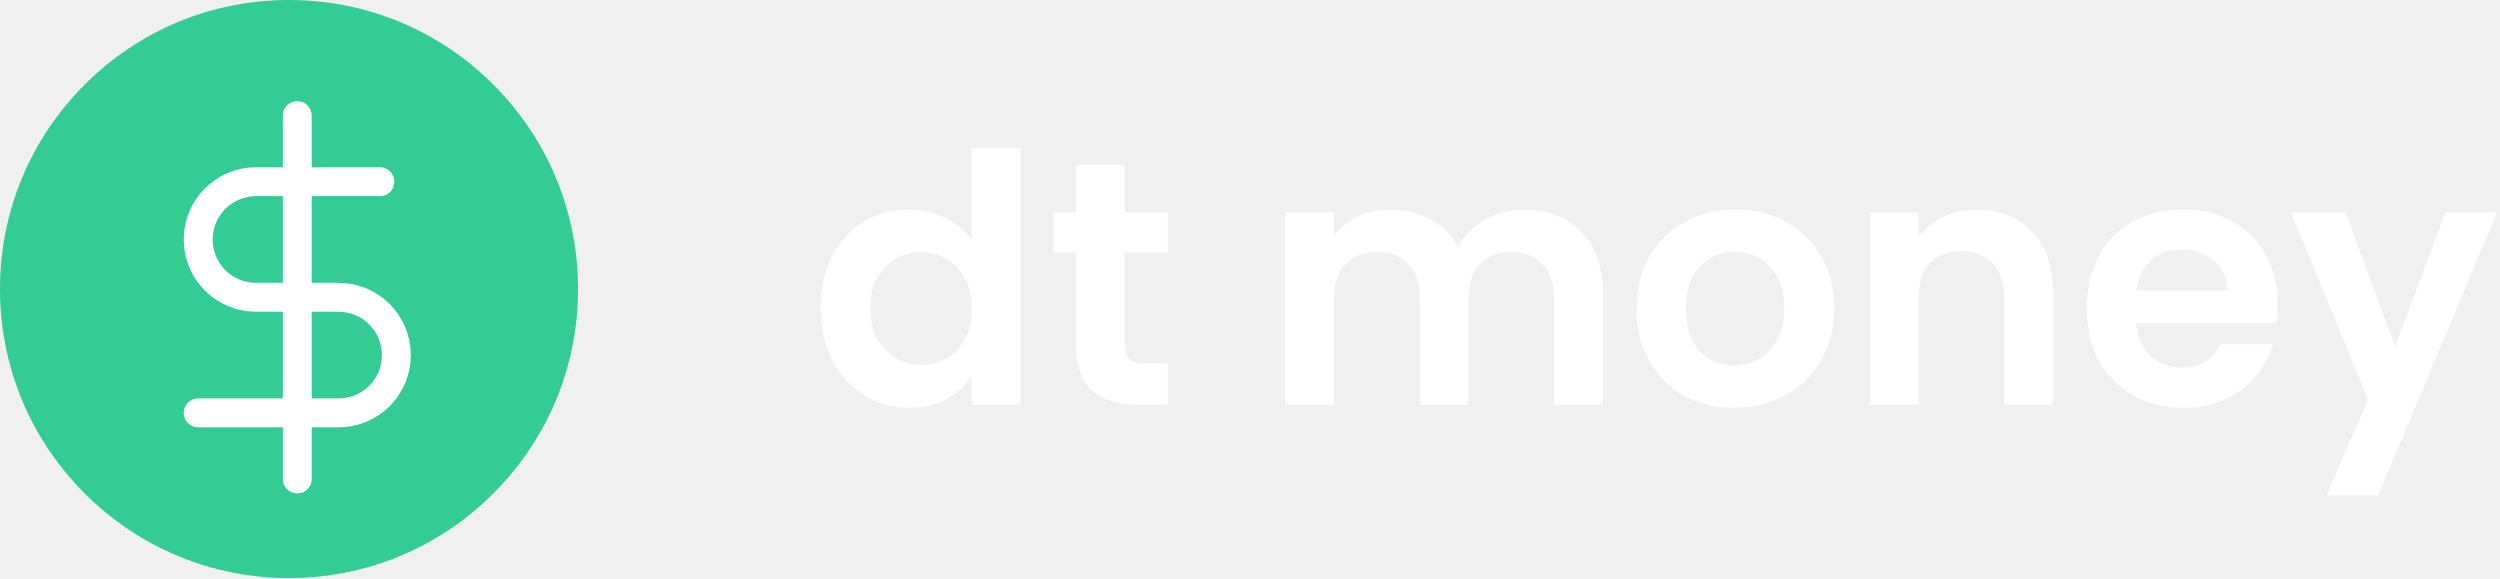
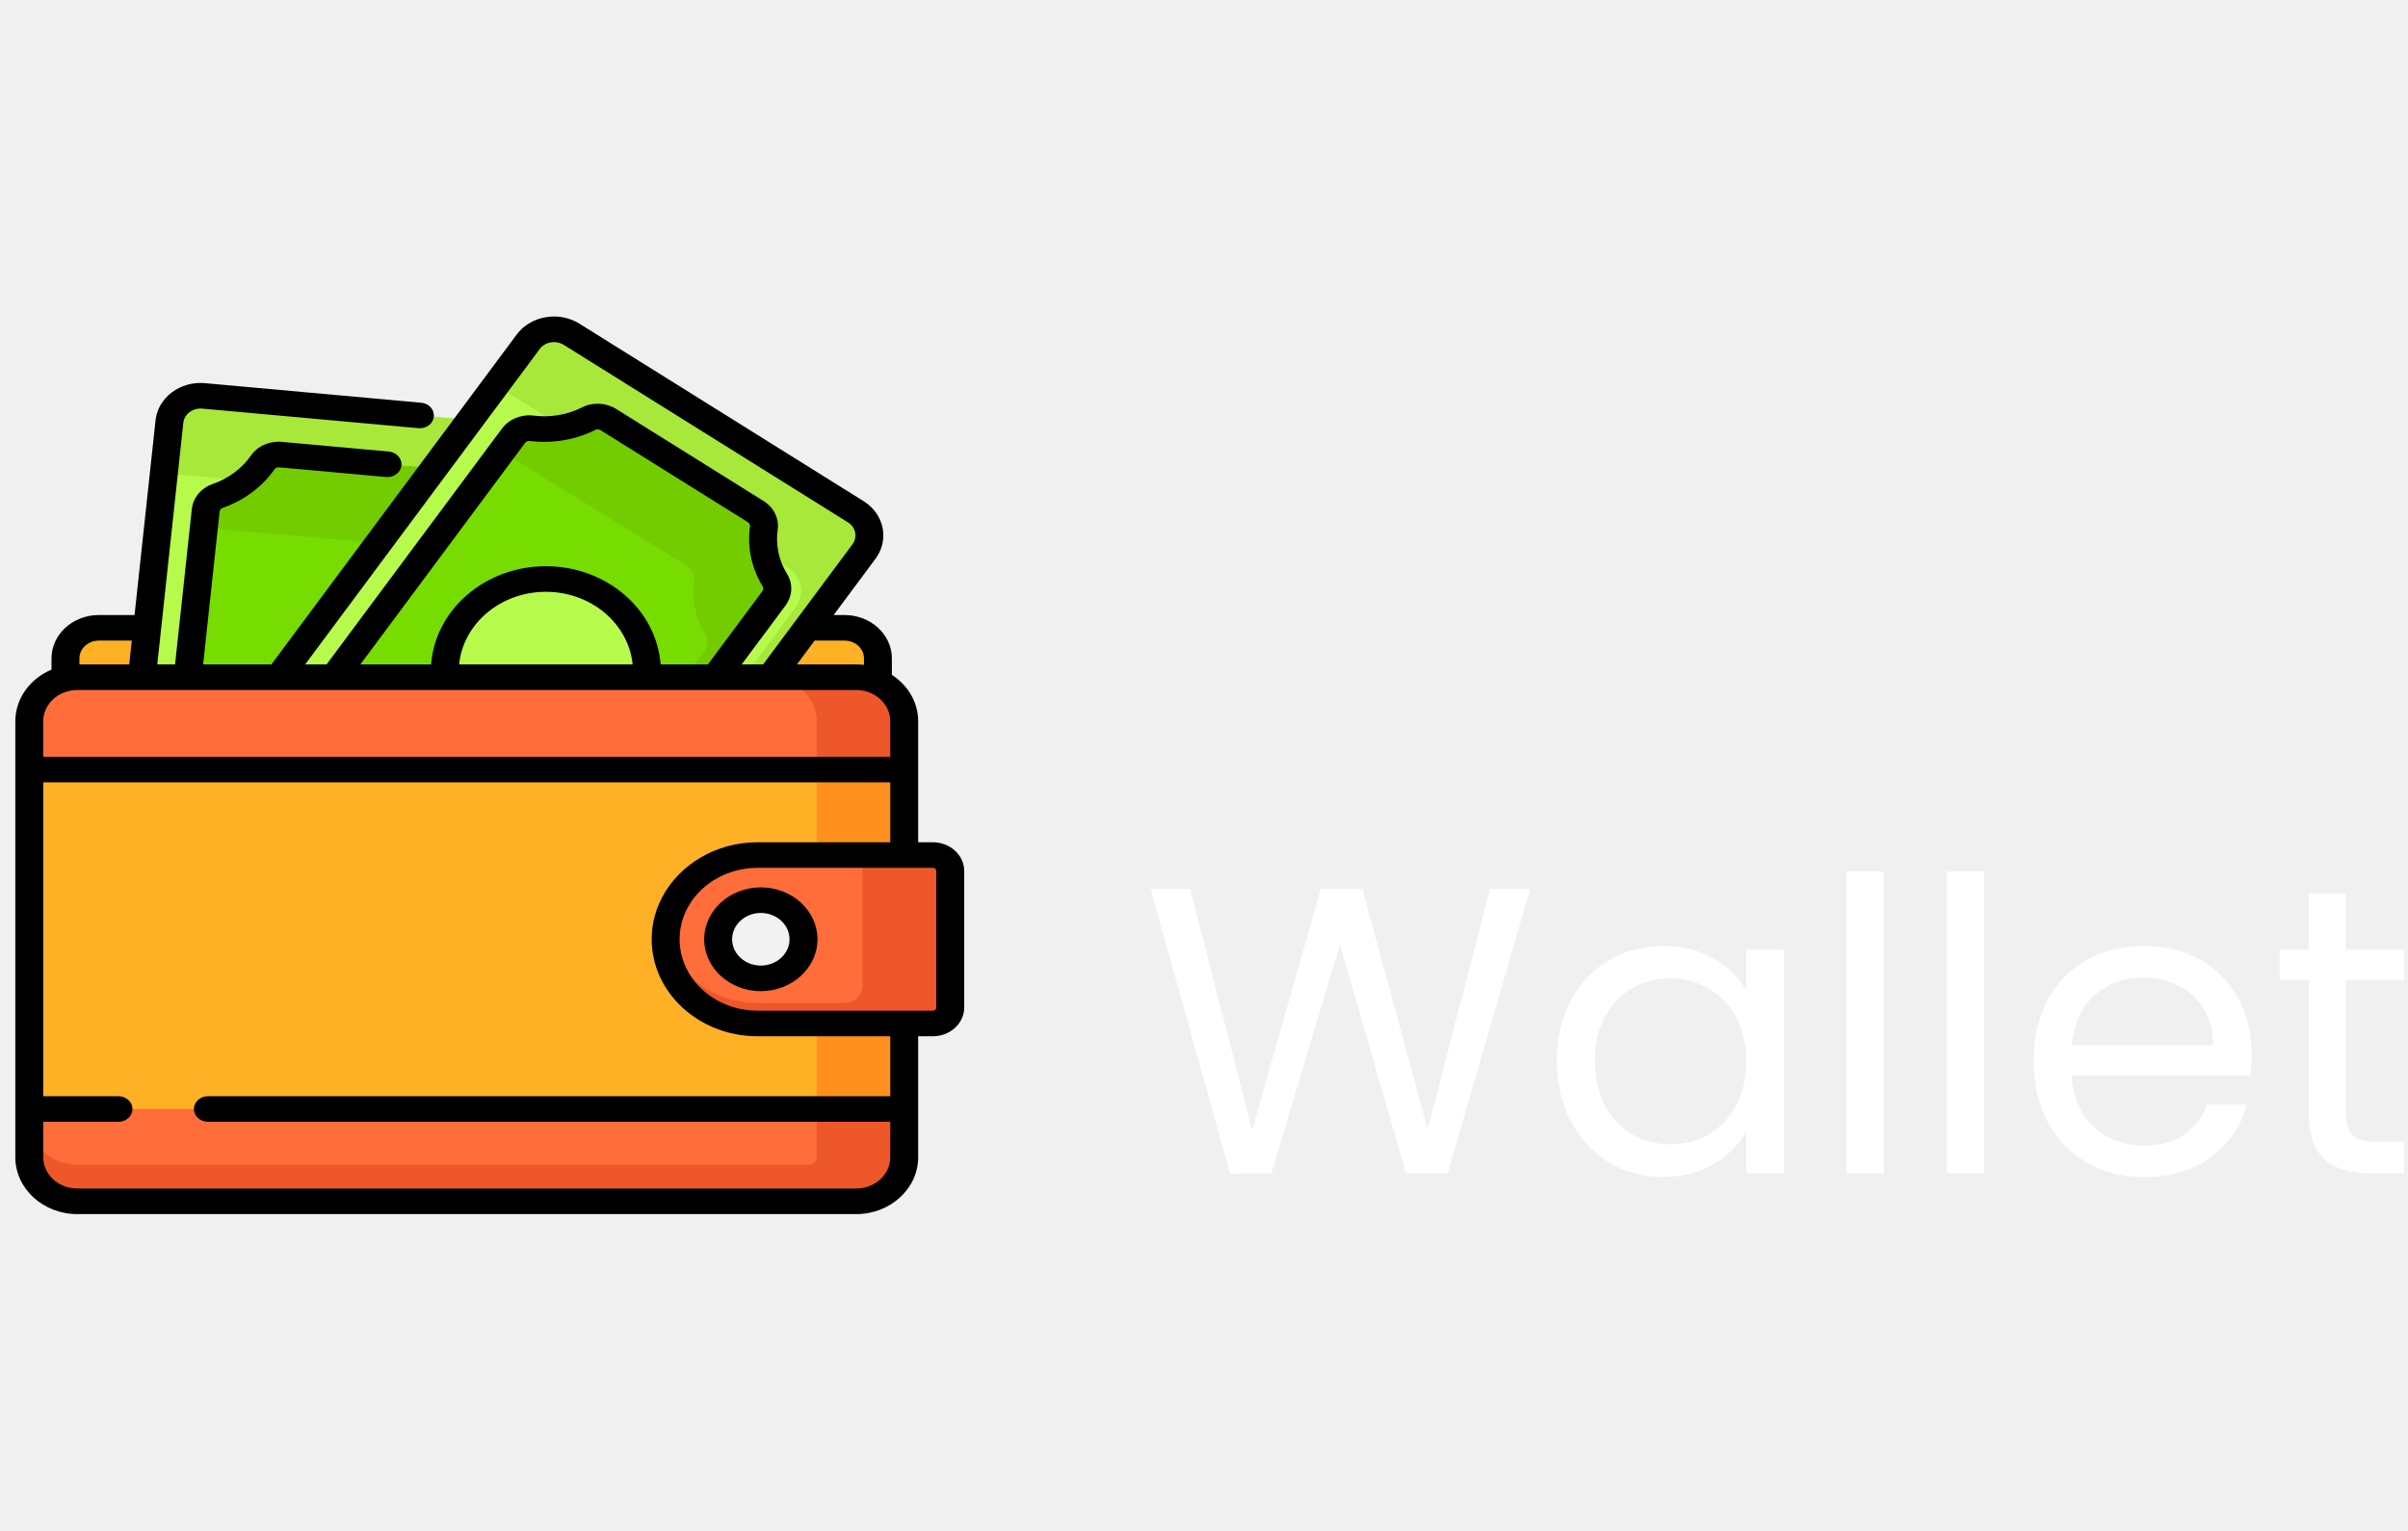
- <svg xmlns="http://www.w3.org/2000/svg" width="173" height="40" viewBox="0 0 173 40" fill="none">
-   <path d="M56.792 21.304C56.792 19.96 57.056 18.768 57.584 17.728C58.128 16.688 58.864 15.888 59.792 15.328C60.72 14.768 61.752 14.488 62.888 14.488C63.752 14.488 64.576 14.68 65.36 15.064C66.144 15.432 66.768 15.928 67.232 16.552V10.24H70.64V28H67.232V26.032C66.816 26.688 66.232 27.216 65.48 27.616C64.728 28.016 63.856 28.216 62.864 28.216C61.744 28.216 60.72 27.928 59.792 27.352C58.864 26.776 58.128 25.968 57.584 24.928C57.056 23.872 56.792 22.664 56.792 21.304ZM67.256 21.352C67.256 20.536 67.096 19.84 66.776 19.264C66.456 18.672 66.024 18.224 65.48 17.92C64.936 17.6 64.352 17.44 63.728 17.44C63.104 17.44 62.528 17.592 62 17.896C61.472 18.2 61.04 18.648 60.704 19.24C60.384 19.816 60.224 20.504 60.224 21.304C60.224 22.104 60.384 22.808 60.704 23.416C61.04 24.008 61.472 24.464 62 24.784C62.544 25.104 63.12 25.264 63.728 25.264C64.352 25.264 64.936 25.112 65.48 24.808C66.024 24.488 66.456 24.04 66.776 23.464C67.096 22.872 67.256 22.168 67.256 21.352Z" fill="white" />
-   <path d="M77.834 17.464V23.896C77.834 24.344 77.938 24.672 78.146 24.88C78.37 25.072 78.738 25.168 79.25 25.168H80.81V28H78.698C75.866 28 74.45 26.624 74.45 23.872V17.464H72.866V14.704H74.45V11.416H77.834V14.704H80.81V17.464H77.834Z" fill="white" />
-   <path d="M105.457 14.512C107.089 14.512 108.401 15.016 109.393 16.024C110.401 17.016 110.905 18.408 110.905 20.2V28H107.545V20.656C107.545 19.616 107.281 18.824 106.753 18.28C106.225 17.72 105.505 17.44 104.593 17.44C103.681 17.44 102.953 17.72 102.409 18.28C101.881 18.824 101.617 19.616 101.617 20.656V28H98.257V20.656C98.257 19.616 97.993 18.824 97.465 18.28C96.937 17.72 96.217 17.44 95.305 17.44C94.377 17.44 93.641 17.72 93.097 18.28C92.569 18.824 92.305 19.616 92.305 20.656V28H88.945V14.704H92.305V16.312C92.737 15.752 93.289 15.312 93.961 14.992C94.649 14.672 95.401 14.512 96.217 14.512C97.257 14.512 98.185 14.736 99.001 15.184C99.817 15.616 100.449 16.24 100.897 17.056C101.329 16.288 101.953 15.672 102.769 15.208C103.601 14.744 104.497 14.512 105.457 14.512Z" fill="white" />
-   <path d="M119.997 28.216C118.717 28.216 117.565 27.936 116.541 27.376C115.517 26.8 114.709 25.992 114.117 24.952C113.541 23.912 113.253 22.712 113.253 21.352C113.253 19.992 113.549 18.792 114.141 17.752C114.749 16.712 115.573 15.912 116.613 15.352C117.653 14.776 118.813 14.488 120.093 14.488C121.373 14.488 122.533 14.776 123.573 15.352C124.613 15.912 125.429 16.712 126.021 17.752C126.629 18.792 126.933 19.992 126.933 21.352C126.933 22.712 126.621 23.912 125.997 24.952C125.389 25.992 124.557 26.8 123.501 27.376C122.461 27.936 121.293 28.216 119.997 28.216ZM119.997 25.288C120.605 25.288 121.173 25.144 121.701 24.856C122.245 24.552 122.677 24.104 122.997 23.512C123.317 22.92 123.477 22.2 123.477 21.352C123.477 20.088 123.141 19.12 122.469 18.448C121.813 17.76 121.005 17.416 120.045 17.416C119.085 17.416 118.277 17.76 117.621 18.448C116.981 19.12 116.661 20.088 116.661 21.352C116.661 22.616 116.973 23.592 117.597 24.28C118.237 24.952 119.037 25.288 119.997 25.288Z" fill="white" />
-   <path d="M136.766 14.512C138.35 14.512 139.63 15.016 140.606 16.024C141.582 17.016 142.07 18.408 142.07 20.2V28H138.71V20.656C138.71 19.6 138.446 18.792 137.918 18.232C137.39 17.656 136.67 17.368 135.758 17.368C134.83 17.368 134.094 17.656 133.55 18.232C133.022 18.792 132.758 19.6 132.758 20.656V28H129.398V14.704H132.758V16.36C133.206 15.784 133.774 15.336 134.462 15.016C135.166 14.68 135.934 14.512 136.766 14.512Z" fill="white" />
-   <path d="M157.625 21.064C157.625 21.544 157.593 21.976 157.529 22.36H147.809C147.889 23.32 148.225 24.072 148.817 24.616C149.409 25.16 150.137 25.432 151.001 25.432C152.249 25.432 153.137 24.896 153.665 23.824H157.289C156.905 25.104 156.169 26.16 155.081 26.992C153.993 27.808 152.657 28.216 151.073 28.216C149.793 28.216 148.641 27.936 147.617 27.376C146.609 26.8 145.817 25.992 145.241 24.952C144.681 23.912 144.401 22.712 144.401 21.352C144.401 19.976 144.681 18.768 145.241 17.728C145.801 16.688 146.585 15.888 147.593 15.328C148.601 14.768 149.761 14.488 151.073 14.488C152.337 14.488 153.465 14.76 154.457 15.304C155.465 15.848 156.241 16.624 156.785 17.632C157.345 18.624 157.625 19.768 157.625 21.064ZM154.145 20.104C154.129 19.24 153.817 18.552 153.209 18.04C152.601 17.512 151.857 17.248 150.977 17.248C150.145 17.248 149.441 17.504 148.865 18.016C148.305 18.512 147.961 19.208 147.833 20.104H154.145Z" fill="white" />
-   <path d="M172.798 14.704L164.566 34.288H160.99L163.87 27.664L158.542 14.704H162.31L165.742 23.992L169.222 14.704H172.798Z" fill="white" />
-   <path d="M34.142 5.858C30.365 2.08 25.342 0 20 0C14.658 0 9.635 2.08 5.858 5.858C2.08 9.635 0 14.658 0 20C0 25.342 2.08 30.365 5.858 34.142C9.635 37.92 14.658 40 20 40C25.342 40 30.365 37.92 34.142 34.142C37.92 30.365 40 25.342 40 20C40 14.658 37.92 9.635 34.142 5.858Z" fill="#33CC95" />
-   <g clip-path="url(#clip0)">
-     <path d="M20.571 8V33.143" stroke="white" stroke-width="2" stroke-linecap="round" stroke-linejoin="round" />
-     <path d="M26.286 12.571H17.714C16.653 12.571 15.636 12.993 14.886 13.743C14.136 14.493 13.714 15.511 13.714 16.571C13.714 17.632 14.136 18.65 14.886 19.4C15.636 20.15 16.653 20.571 17.714 20.571H23.429C24.489 20.571 25.507 20.993 26.257 21.743C27.007 22.493 27.429 23.511 27.429 24.571C27.429 25.632 27.007 26.65 26.257 27.4C25.507 28.15 24.489 28.571 23.429 28.571H13.714" stroke="white" stroke-width="2" stroke-linecap="round" stroke-linejoin="round" />
-   </g>
-   <defs>
-     <clipPath id="clip0">
-       <rect width="27.429" height="27.429" fill="white" transform="translate(6.85715 6.85714)" />
-     </clipPath>
-   </defs>
+ <svg xmlns="http://www.w3.org/2000/svg" width="173" height="110" viewBox="0 0 295 110" fill="none">
+   <path d="M103.469 38.152H12.104C9.848 38.152 8.02 39.828 8.02 41.896V51.952H107.553V41.896C107.553 39.828 105.724 38.152 103.469 38.152Z" fill="#FFB125" />
+   <path d="M70.299 17.362L62.025 94.142C61.817 96.071 59.943 97.48 57.839 97.29L15.916 93.493C13.812 93.303 12.275 91.585 12.483 89.656L20.756 12.876C20.964 10.947 22.838 9.538 24.942 9.729L66.865 13.525C68.969 13.715 70.507 15.433 70.299 17.362Z" fill="#B6FA4C" />
+   <path d="M66.865 13.525L24.942 9.729C22.838 9.538 20.964 10.947 20.756 12.876L20.014 19.764C20.643 19.471 21.366 19.331 22.12 19.4L64.043 23.196C66.147 23.386 67.684 25.104 67.477 27.033L59.945 96.925C61.071 96.401 61.892 95.38 62.025 94.142L70.299 17.362C70.507 15.433 68.969 13.715 66.865 13.525Z" fill="#A8E83A" />
+   <path d="M25.2 23.763L19.164 79.776C19.078 80.578 19.489 81.36 20.235 81.786C22.291 82.96 23.882 84.722 24.757 86.791C25.071 87.535 25.822 88.048 26.688 88.126L48.42 90.094C49.286 90.173 50.132 89.804 50.599 89.132C51.899 87.259 53.836 85.817 56.102 85.033C56.924 84.749 57.495 84.057 57.581 83.255L63.617 27.242C63.704 26.44 63.292 25.659 62.546 25.233C60.491 24.058 58.899 22.296 58.025 20.227C57.71 19.483 56.959 18.97 56.093 18.892L34.361 16.924C33.495 16.846 32.649 17.214 32.182 17.887C30.883 19.759 28.946 21.201 26.679 21.985C25.857 22.269 25.286 22.961 25.2 23.763Z" fill="#77DD00" />
+   <path d="M62.546 25.232C60.491 24.058 58.899 22.296 58.025 20.227C57.71 19.483 56.959 18.97 56.093 18.892L34.361 16.924C33.495 16.845 32.649 17.213 32.182 17.886C30.883 19.759 28.946 21.201 26.679 21.985C25.857 22.269 25.287 22.961 25.2 23.763L24.97 25.895L53.13 28.365C53.996 28.444 54.747 28.957 55.061 29.7C55.936 31.769 57.527 33.531 59.583 34.706C60.328 35.132 60.74 35.914 60.654 36.715L55.419 85.296C55.643 85.202 55.87 85.113 56.102 85.033C56.925 84.749 57.495 84.056 57.582 83.255L63.618 27.242C63.704 26.44 63.292 25.659 62.546 25.232Z" fill="#73CC00" />
+   <path d="M105.845 28.801L58.446 92.558C57.256 94.16 54.874 94.573 53.127 93.482L18.315 71.735C16.568 70.644 16.117 68.461 17.308 66.859L64.706 3.102C65.897 1.5 68.278 1.087 70.025 2.179L104.838 23.925C106.585 25.017 107.036 27.2 105.845 28.801Z" fill="#B6FA4C" />
+   <path d="M104.838 23.925L70.025 2.178C68.278 1.087 65.897 1.5 64.706 3.102L60.652 8.556C61.004 8.657 61.345 8.805 61.666 9.005L96.478 30.752C98.225 31.843 98.676 34.026 97.486 35.628L54.141 93.931C55.708 94.381 57.474 93.866 58.447 92.558L105.845 28.801C107.036 27.2 106.585 25.017 104.838 23.925Z" fill="#A8E83A" />
+   <path d="M62.915 14.61L28.337 61.122C27.841 61.788 27.795 62.655 28.226 63.356C29.416 65.29 29.892 67.536 29.578 69.736C29.465 70.527 29.856 71.307 30.575 71.756L48.622 83.029C49.34 83.478 50.276 83.527 51.037 83.141C53.156 82.069 55.611 81.653 58.009 81.962C58.88 82.073 59.742 81.716 60.237 81.05L94.816 34.538C95.311 33.872 95.358 33.005 94.926 32.304C93.736 30.37 93.26 28.124 93.574 25.924C93.687 25.133 93.296 24.353 92.577 23.904L74.531 12.631C73.812 12.182 72.877 12.133 72.115 12.519C69.996 13.591 67.542 14.007 65.143 13.699C64.273 13.587 63.41 13.944 62.915 14.61Z" fill="#77DD00" />
+   <path d="M94.926 32.304C93.736 30.37 93.26 28.124 93.574 25.924C93.687 25.133 93.296 24.353 92.577 23.904L74.531 12.631C73.812 12.182 72.877 12.133 72.115 12.519C69.996 13.591 67.542 14.007 65.143 13.699C64.273 13.587 63.41 13.944 62.915 14.61L61.474 16.548L84.028 30.485C84.747 30.933 85.138 31.714 85.025 32.504C84.711 34.705 85.187 36.95 86.377 38.884C86.808 39.586 86.762 40.453 86.267 41.118L55.968 81.874C56.647 81.847 57.33 81.874 58.009 81.961C58.88 82.073 59.742 81.716 60.237 81.05L94.816 34.538C95.311 33.872 95.358 33.005 94.926 32.304Z" fill="#73CC00" />
+   <path d="M66.872 54.873C73.712 54.873 79.256 49.791 79.256 43.521C79.256 37.251 73.712 32.169 66.872 32.169C60.032 32.169 54.488 37.251 54.488 43.521C54.488 49.791 60.032 54.873 66.872 54.873Z" fill="#B6FA4C" />
+   <path d="M104.883 108.433H9.477C6.224 108.433 3.587 106.016 3.587 103.034V49.603C3.587 46.621 6.224 44.204 9.477 44.204H104.883C108.136 44.204 110.773 46.621 110.773 49.603V103.034C110.774 106.016 108.136 108.433 104.883 108.433Z" fill="#FFB125" />
+   <path d="M104.883 44.204H94.168C97.421 44.204 100.058 46.621 100.058 49.603V103.034C100.058 106.016 97.421 108.433 94.168 108.433H104.883C108.136 108.433 110.773 106.016 110.773 103.034V49.603C110.774 46.621 108.136 44.204 104.883 44.204Z" fill="#FF901D" />
+   <path d="M114.279 65.998H92.806C86.588 65.998 81.547 70.618 81.547 76.318C81.547 82.018 86.588 86.639 92.806 86.639H114.279C115.458 86.639 116.413 85.763 116.413 84.683V67.954C116.413 66.874 115.458 65.998 114.279 65.998Z" fill="#FF6D3A" />
+   <path d="M114.279 65.998H103.526C104.705 65.998 105.66 66.874 105.66 67.954V82.045C105.66 83.197 104.641 84.131 103.384 84.131H92.806C87.051 84.131 82.308 80.172 81.633 75.064C81.578 75.476 81.547 75.894 81.547 76.318C81.547 82.018 86.588 86.639 92.806 86.639H103.526H114.279C115.458 86.639 116.413 85.763 116.413 84.683V82.175V67.954C116.413 66.874 115.458 65.998 114.279 65.998Z" fill="#ED5729" />
+   <path d="M104.883 44.204H9.477C6.224 44.204 3.587 46.621 3.587 49.603V55.52H110.774V49.603C110.774 46.621 108.136 44.204 104.883 44.204Z" fill="#FF6D3A" />
+   <path d="M109.768 46.584C109.556 46.297 109.315 46.03 109.048 45.785C109.045 45.783 109.042 45.78 109.039 45.777C108.775 45.536 108.486 45.318 108.176 45.126C108.098 45.078 108.018 45.031 107.937 44.986C107.817 44.919 107.693 44.857 107.567 44.797C107.485 44.759 107.403 44.722 107.319 44.687C106.576 44.378 105.752 44.204 104.883 44.204H94.168C97.421 44.204 100.058 46.621 100.058 49.603V55.52H110.773V49.603C110.773 48.672 110.516 47.795 110.062 47.03C109.972 46.877 109.873 46.728 109.768 46.584Z" fill="#ED5729" />
+   <path d="M9.477 108.433H104.883C108.136 108.433 110.773 106.016 110.773 103.034V97.117H3.587V103.034C3.587 106.016 6.224 108.433 9.477 108.433Z" fill="#FF6D3A" />
+   <path d="M100.058 97.117V103.034C100.058 103.037 100.058 103.04 100.058 103.043C100.057 103.541 99.602 103.94 99.058 103.94H9.477C6.224 103.94 3.587 101.522 3.587 98.541V103.034C3.587 106.016 6.224 108.433 9.477 108.433H94.168H104.884C105 108.433 105.115 108.429 105.23 108.423C105.266 108.421 105.301 108.418 105.337 108.415C105.417 108.41 105.496 108.403 105.575 108.394C105.614 108.39 105.653 108.386 105.693 108.381C105.771 108.371 105.849 108.359 105.926 108.347C105.961 108.341 105.995 108.336 106.03 108.33C106.139 108.31 106.248 108.288 106.355 108.263C106.355 108.263 106.355 108.263 106.356 108.263C106.403 108.252 106.449 108.238 106.495 108.226C106.728 108.166 106.956 108.094 107.176 108.009C107.264 107.974 107.351 107.938 107.437 107.901C107.523 107.863 107.607 107.823 107.691 107.781L107.691 107.781C107.858 107.698 108.02 107.608 108.176 107.511L108.177 107.511L108.177 107.511C108.31 107.428 108.439 107.34 108.564 107.248C108.57 107.243 108.576 107.239 108.582 107.235C108.708 107.141 108.831 107.042 108.948 106.939C109.087 106.817 109.219 106.69 109.345 106.557V106.556C109.541 106.348 109.72 106.126 109.88 105.892C109.884 105.886 109.889 105.88 109.893 105.873C109.952 105.786 110.009 105.698 110.062 105.608C110.062 105.608 110.062 105.608 110.062 105.607V105.607C110.205 105.367 110.327 105.115 110.429 104.854C110.441 104.825 110.451 104.795 110.462 104.765C110.487 104.698 110.51 104.631 110.532 104.563C110.543 104.529 110.554 104.494 110.564 104.46C110.584 104.391 110.603 104.323 110.621 104.254C110.628 104.222 110.637 104.191 110.644 104.159C110.667 104.059 110.688 103.959 110.705 103.858C110.705 103.857 110.706 103.857 110.706 103.856C110.706 103.856 110.706 103.855 110.706 103.855C110.725 103.736 110.739 103.616 110.75 103.495C110.753 103.464 110.756 103.434 110.758 103.403C110.767 103.281 110.773 103.158 110.773 103.034V98.541V97.117H100.058V97.117Z" fill="#ED5729" />
+   <path d="M93.206 81.111C96.094 81.111 98.434 78.966 98.434 76.319C98.434 73.673 96.094 71.527 93.206 71.527C90.319 71.527 87.979 73.673 87.979 76.319C87.979 78.966 90.319 81.111 93.206 81.111Z" fill="#F2F2F2" />
+   <path d="M114.279 64.43H112.483V55.52V49.603C112.483 47.256 111.209 45.177 109.262 43.915V41.896C109.262 38.967 106.663 36.585 103.469 36.585H102.128L107.258 29.684C108.978 27.371 108.324 24.206 105.8 22.63L70.988 0.883C69.766 0.119 68.293 -0.162 66.839 0.09C65.385 0.343 64.126 1.099 63.293 2.22L33.246 42.637H24.885L26.902 23.917C26.925 23.706 27.074 23.523 27.283 23.451C29.882 22.553 32.134 20.876 33.625 18.728C33.742 18.559 33.964 18.462 34.193 18.484L47.307 19.671C48.248 19.755 49.084 19.127 49.177 18.266C49.27 17.404 48.583 16.637 47.643 16.552L34.529 15.364C33.007 15.227 31.555 15.87 30.739 17.045C29.643 18.624 27.987 19.858 26.076 20.518C24.638 21.015 23.65 22.199 23.498 23.609L21.448 42.636H19.268L22.458 13.03C22.573 11.964 23.61 11.182 24.774 11.288L51.276 13.688C52.216 13.771 53.053 13.144 53.146 12.282C53.239 11.421 52.552 10.654 51.612 10.569L25.11 8.169C22.072 7.894 19.355 9.936 19.055 12.722L16.483 36.584H12.104C8.909 36.584 6.31 38.967 6.31 41.895V43.273C3.697 44.376 1.877 46.797 1.877 49.603V55.52V97.117V103.033C1.877 106.875 5.286 110 9.477 110H104.883C109.074 110 112.483 106.875 112.483 103.033V97.117V88.206H114.279C116.399 88.206 118.123 86.626 118.123 84.683V67.954C118.123 66.011 116.399 64.43 114.279 64.43ZM103.469 39.719C104.778 39.719 105.843 40.696 105.843 41.896V42.694C105.528 42.658 105.209 42.637 104.883 42.637H97.628L99.797 39.719H103.469V39.719ZM66.119 3.985C66.438 3.556 66.919 3.267 67.475 3.17C67.608 3.147 67.742 3.136 67.874 3.136C68.295 3.136 68.707 3.251 69.062 3.473L103.874 25.22C104.84 25.823 105.09 27.033 104.432 27.918L93.49 42.636H90.864L96.229 35.42C97.099 34.25 97.171 32.761 96.415 31.533C95.412 29.903 95.005 27.983 95.27 26.127C95.467 24.746 94.804 23.398 93.54 22.608L75.494 11.335C74.23 10.546 72.619 10.473 71.289 11.146C69.502 12.051 67.403 12.406 65.381 12.146C63.881 11.954 62.359 12.574 61.502 13.727L40.01 42.636H37.384L66.119 3.985ZM66.872 30.602C59.426 30.602 53.313 35.924 52.815 42.636H44.148L64.328 15.492C64.328 15.492 64.328 15.492 64.328 15.492C64.442 15.338 64.632 15.246 64.828 15.246C64.854 15.246 64.88 15.248 64.906 15.251C67.657 15.604 70.51 15.121 72.941 13.891C73.133 13.794 73.378 13.808 73.568 13.926L91.614 25.199C91.803 25.317 91.907 25.522 91.879 25.721C91.519 28.245 92.072 30.856 93.437 33.074C93.546 33.252 93.533 33.48 93.403 33.655L86.726 42.636H80.93C80.431 35.924 74.319 30.602 66.872 30.602ZM77.501 42.637H56.244C56.734 37.655 61.312 33.737 66.872 33.737C72.432 33.737 77.011 37.655 77.501 42.637ZM9.73 41.895C9.73 40.695 10.795 39.719 12.104 39.719H16.145L15.831 42.636H9.73V41.895ZM5.297 49.603C5.297 47.49 7.172 45.771 9.477 45.771H104.883C107.189 45.771 109.064 47.49 109.064 49.603V53.952H5.297V49.603ZM109.064 95.55H25.466C24.521 95.55 23.756 96.251 23.756 97.117C23.756 97.983 24.522 98.684 25.466 98.684H109.064V103.034C109.064 105.146 107.189 106.865 104.883 106.865H9.477C7.172 106.865 5.297 105.146 5.297 103.034V98.684H14.517C15.462 98.684 16.227 97.983 16.227 97.117C16.227 96.251 15.462 95.55 14.517 95.55H5.297V57.087H109.064V64.43H92.806H92.806C87.683 64.43 83.246 67.168 81.14 71.129C81.133 71.143 81.125 71.156 81.118 71.169C81.1 71.203 81.085 71.238 81.067 71.272C80.816 71.76 80.598 72.266 80.421 72.787C80.421 72.789 80.42 72.79 80.42 72.792C80.041 73.906 79.837 75.091 79.837 76.319C79.837 82.874 85.655 88.206 92.805 88.206H92.806H109.063V95.55H109.064ZM114.704 84.683C114.704 84.897 114.513 85.072 114.279 85.072H110.773H92.806C89.186 85.072 86.03 83.216 84.411 80.487C84.337 80.363 84.267 80.237 84.2 80.11C84.066 79.855 83.944 79.593 83.837 79.325C83.462 78.387 83.257 77.374 83.257 76.319C83.257 75.263 83.462 74.25 83.837 73.312C83.945 73.044 84.066 72.782 84.2 72.527C84.267 72.4 84.337 72.274 84.411 72.15C86.03 69.421 89.186 67.565 92.806 67.565H110.773H114.279C114.513 67.565 114.704 67.74 114.704 67.954V84.683Z" fill="black" />
+   <path d="M93.207 69.959C89.381 69.959 86.269 72.812 86.269 76.319C86.269 79.825 89.381 82.678 93.207 82.678C97.032 82.678 100.144 79.825 100.144 76.319C100.144 72.812 97.032 69.959 93.207 69.959ZM93.207 79.543C91.267 79.543 89.689 78.096 89.689 76.319C89.689 74.541 91.267 73.094 93.207 73.094C95.146 73.094 96.724 74.54 96.724 76.319C96.724 78.097 95.146 79.543 93.207 79.543Z" fill="black" />
+   <path d="M187.452 70.15L177.352 105H172.252L164.152 76.95L155.752 105L150.702 105.05L140.952 70.15H145.802L153.402 99.7L161.802 70.15H166.902L174.902 99.6L182.552 70.15H187.452ZM190.731 91.2C190.731 88.4 191.298 85.95 192.431 83.85C193.564 81.717 195.114 80.067 197.081 78.9C199.081 77.733 201.298 77.15 203.731 77.15C206.131 77.15 208.214 77.667 209.981 78.7C211.748 79.733 213.064 81.033 213.931 82.6V77.6H218.531V105H213.931V99.9C213.031 101.5 211.681 102.833 209.881 103.9C208.114 104.933 206.048 105.45 203.681 105.45C201.248 105.45 199.048 104.85 197.081 103.65C195.114 102.45 193.564 100.767 192.431 98.6C191.298 96.433 190.731 93.967 190.731 91.2ZM213.931 91.25C213.931 89.183 213.514 87.383 212.681 85.85C211.848 84.317 210.714 83.15 209.281 82.35C207.881 81.517 206.331 81.1 204.631 81.1C202.931 81.1 201.381 81.5 199.981 82.3C198.581 83.1 197.464 84.267 196.631 85.8C195.798 87.333 195.381 89.133 195.381 91.2C195.381 93.3 195.798 95.133 196.631 96.7C197.464 98.233 198.581 99.417 199.981 100.25C201.381 101.05 202.931 101.45 204.631 101.45C206.331 101.45 207.881 101.05 209.281 100.25C210.714 99.417 211.848 98.233 212.681 96.7C213.514 95.133 213.931 93.317 213.931 91.25ZM230.77 68V105H226.22V68H230.77ZM243.075 68V105H238.525V68H243.075ZM275.829 90.25C275.829 91.117 275.779 92.033 275.679 93H253.779C253.946 95.7 254.863 97.817 256.529 99.35C258.229 100.85 260.279 101.6 262.679 101.6C264.646 101.6 266.279 101.15 267.579 100.25C268.913 99.317 269.846 98.083 270.379 96.55H275.279C274.546 99.183 273.079 101.333 270.879 103C268.679 104.633 265.946 105.45 262.679 105.45C260.079 105.45 257.746 104.867 255.679 103.7C253.646 102.533 252.046 100.883 250.879 98.75C249.713 96.583 249.129 94.083 249.129 91.25C249.129 88.417 249.696 85.933 250.829 83.8C251.963 81.667 253.546 80.033 255.579 78.9C257.646 77.733 260.013 77.15 262.679 77.15C265.279 77.15 267.579 77.717 269.579 78.85C271.579 79.983 273.113 81.55 274.179 83.55C275.279 85.517 275.829 87.75 275.829 90.25ZM271.129 89.3C271.129 87.567 270.746 86.083 269.979 84.85C269.213 83.583 268.163 82.633 266.829 82C265.529 81.333 264.079 81 262.479 81C260.179 81 258.213 81.733 256.579 83.2C254.979 84.667 254.063 86.7 253.829 89.3H271.129ZM287.385 81.35V97.5C287.385 98.833 287.669 99.783 288.235 100.35C288.802 100.883 289.785 101.15 291.185 101.15H294.535V105H290.435C287.902 105 286.002 104.417 284.735 103.25C283.469 102.083 282.835 100.167 282.835 97.5V81.35H279.285V77.6H282.835V70.7H287.385V77.6H294.535V81.35H287.385Z" fill="white" />
</svg>
